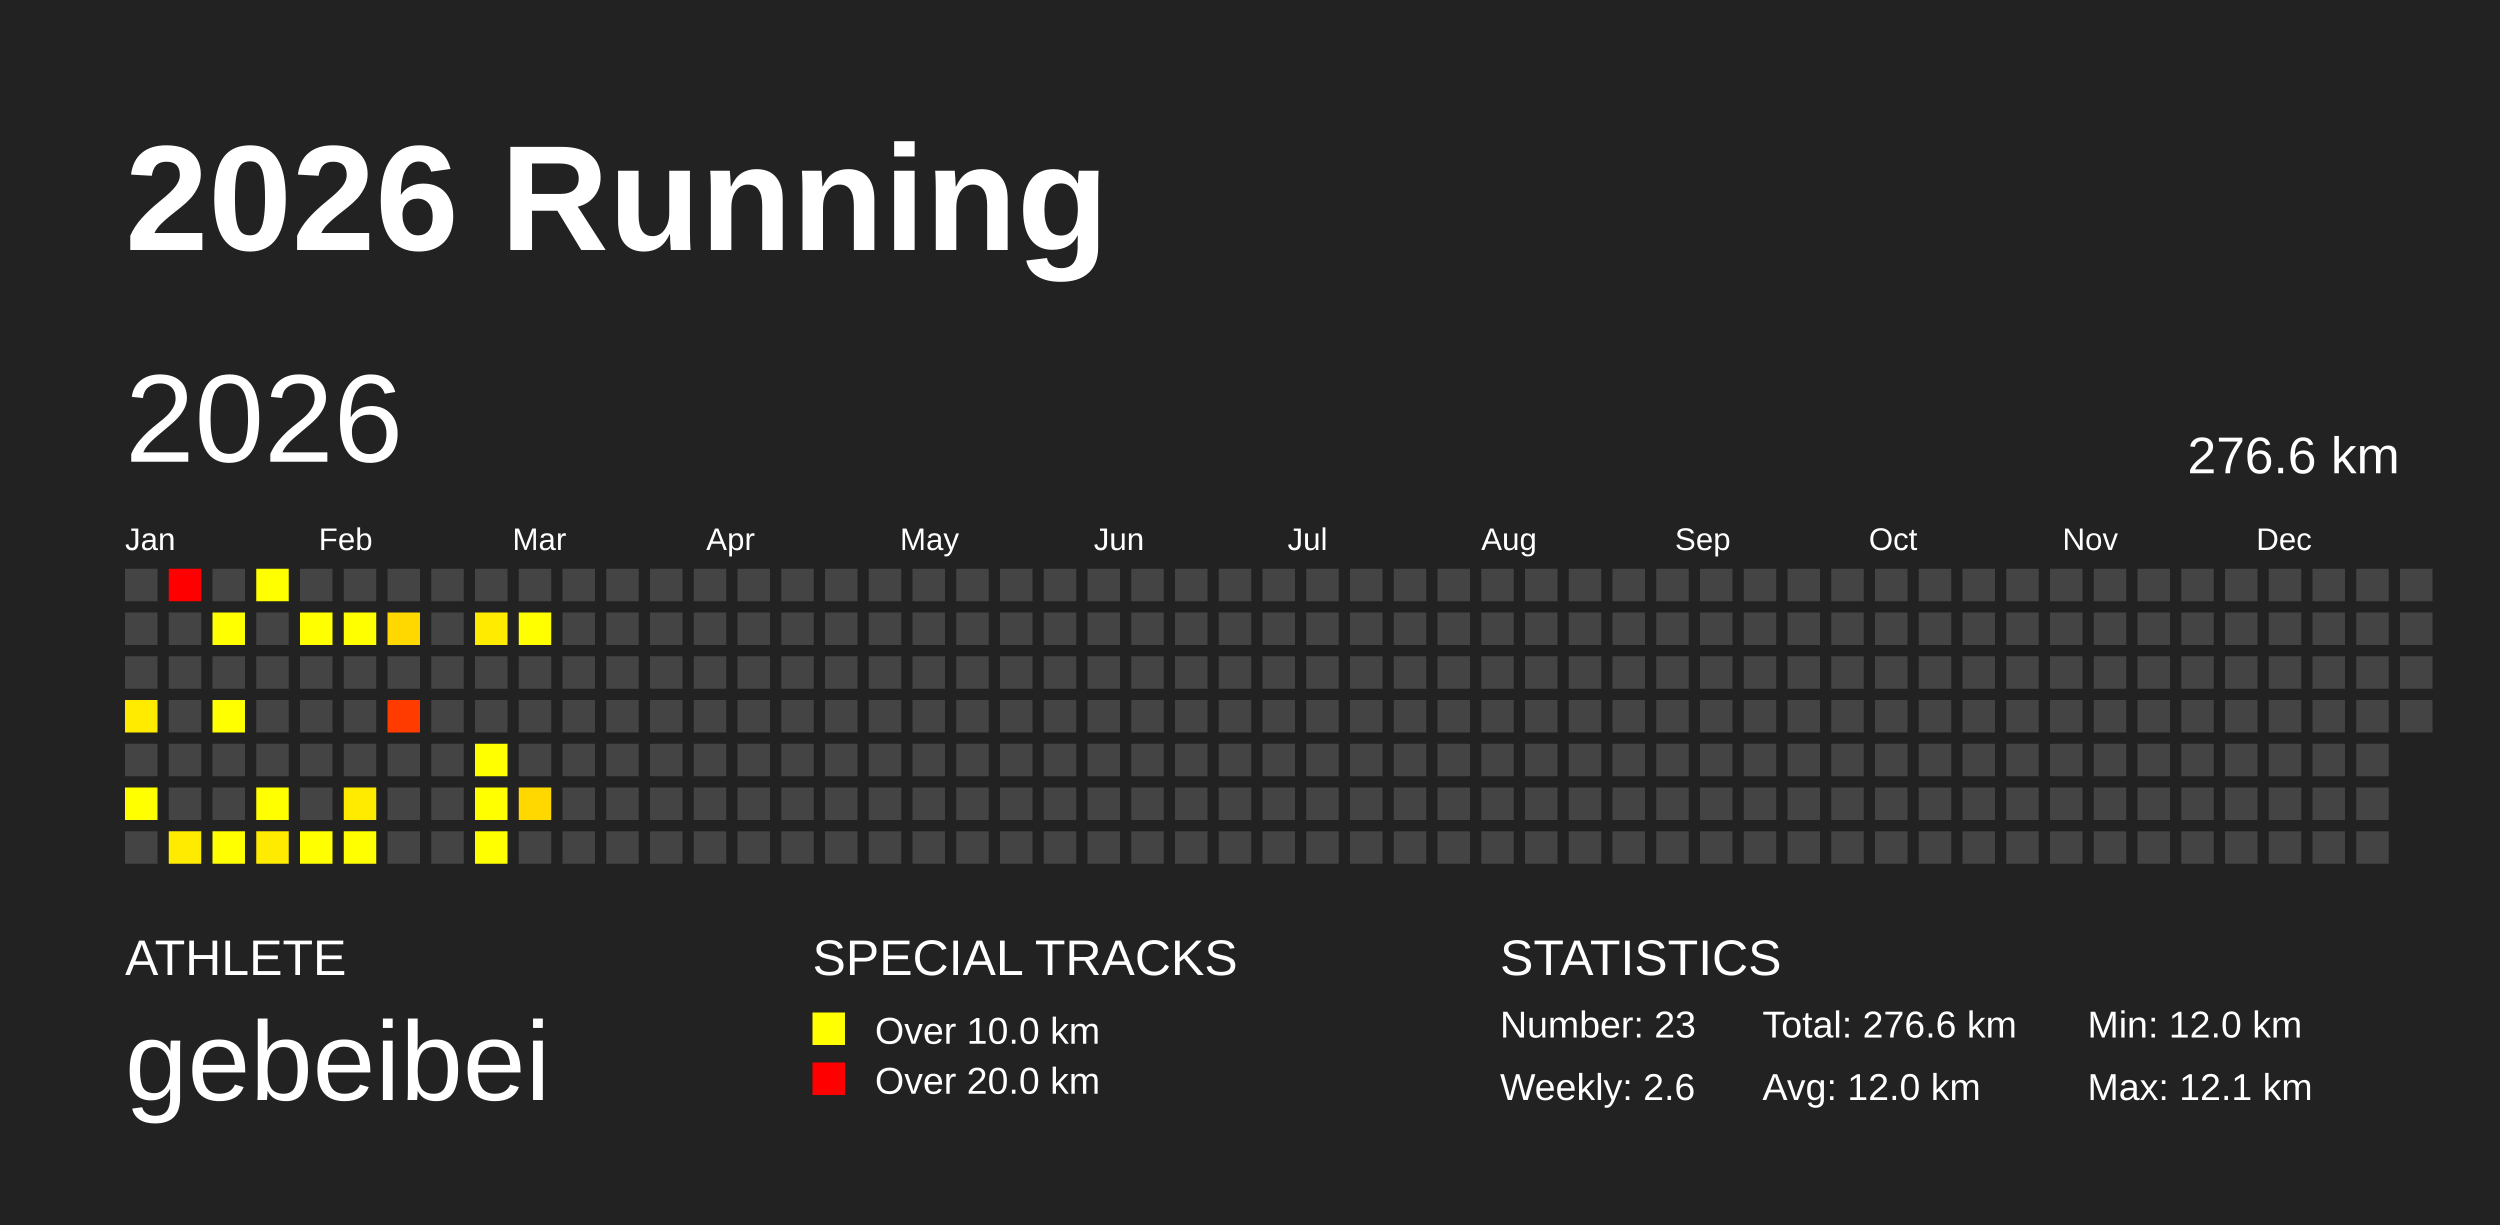
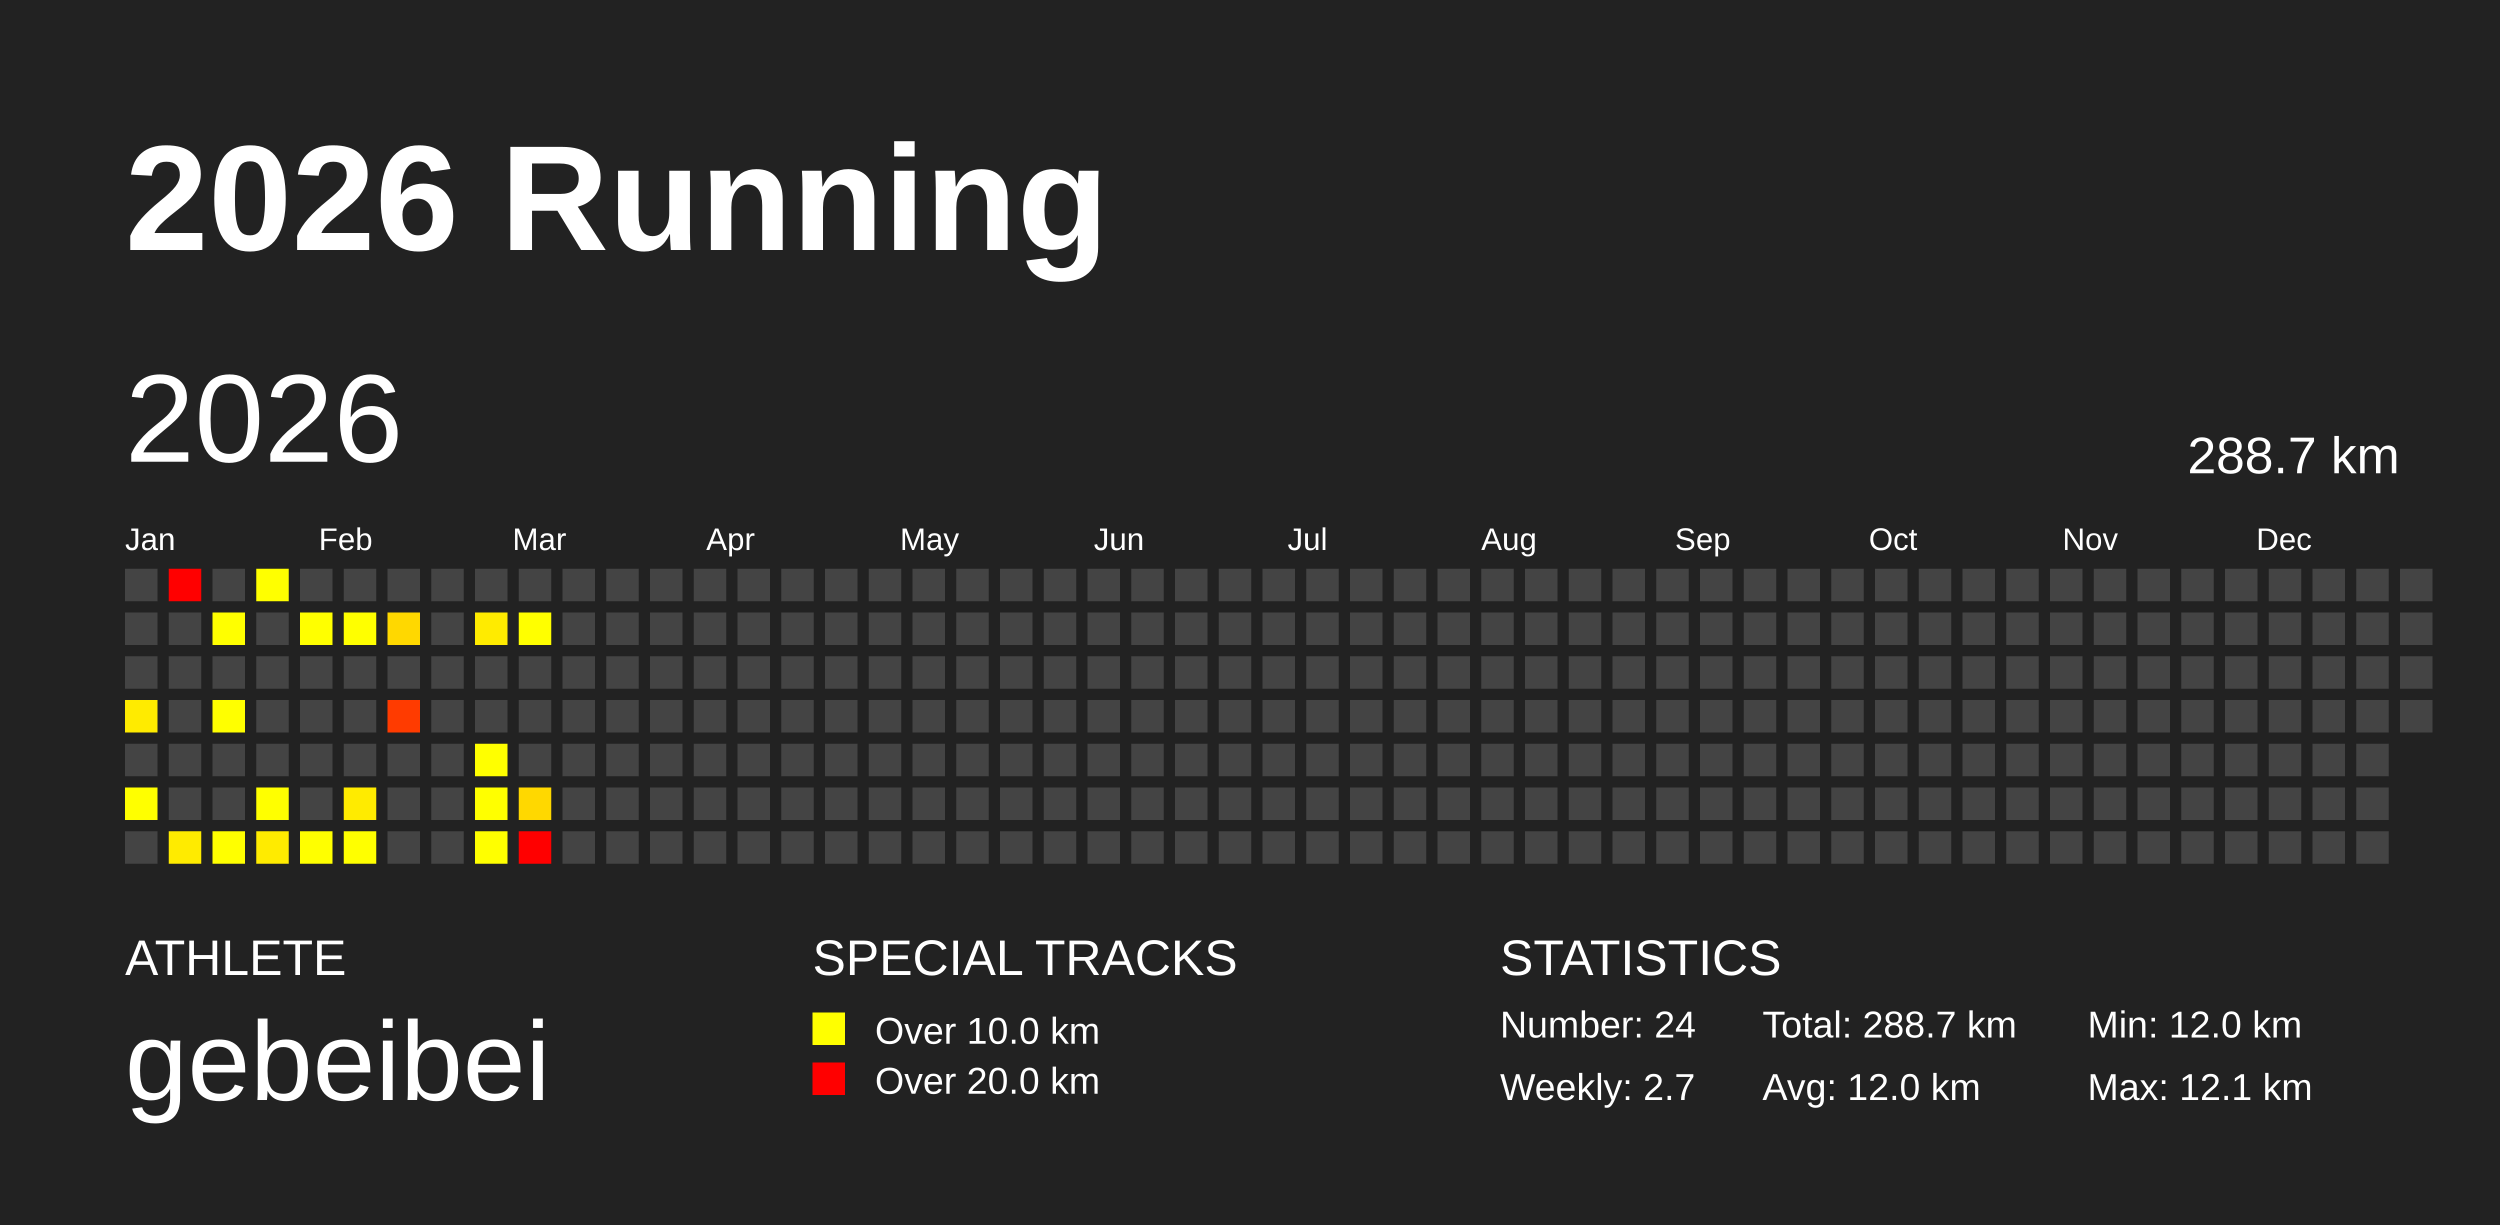
<svg xmlns="http://www.w3.org/2000/svg" baseProfile="full" height="98mm" version="1.1" viewBox="0,0,200,98" width="200mm">
  <defs />
  <rect fill="#222222" height="98" width="200" x="0" y="0" />
  <text fill="#FFFFFF" style="font-size:12px; font-family:Arial; font-weight:bold;" x="10" y="20">2026 Running</text>
  <text fill="#FFFFFF" style="font-size:4px; font-family:Arial" x="10" y="78">ATHLETE</text>
  <text fill="#FFFFFF" style="font-size:9px; font-family:Arial" x="10" y="88">gebeibei</text>
  <text fill="#FFFFFF" style="font-size:4px; font-family:Arial" x="65" y="78">SPECIAL TRACKS</text>
  <rect fill="yellow" height="2.6" width="2.6" x="65" y="81" />
  <text fill="#FFFFFF" style="font-size:3px; font-family:Arial" x="70" y="83.5">Over 10.0 km</text>
  <rect fill="red" height="2.6" width="2.6" x="65" y="85" />
  <text fill="#FFFFFF" style="font-size:3px; font-family:Arial" x="70" y="87.5">Over 20.0 km</text>
  <text fill="#FFFFFF" style="font-size:4px; font-family:Arial" x="120" y="78">STATISTICS</text>
-   <text fill="#FFFFFF" style="font-size:3px; font-family:Arial" x="120" y="83">Number: 23</text>
-   <text fill="#FFFFFF" style="font-size:3px; font-family:Arial" x="120" y="88">Weekly: 2.6</text>
-   <text fill="#FFFFFF" style="font-size:3px; font-family:Arial" x="141" y="83">Total: 276.6 km</text>
+   <text fill="#FFFFFF" style="font-size:3px; font-family:Arial" x="120" y="83">Number: 24</text>
+   <text fill="#FFFFFF" style="font-size:3px; font-family:Arial" x="120" y="88">Weekly: 2.7</text>
+   <text fill="#FFFFFF" style="font-size:3px; font-family:Arial" x="141" y="83">Total: 288.7 km</text>
  <text fill="#FFFFFF" style="font-size:3px; font-family:Arial" x="141" y="88">Avg: 12.0 km</text>
  <text fill="#FFFFFF" style="font-size:3px; font-family:Arial" x="167" y="83">Min: 12.0 km</text>
  <text fill="#FFFFFF" style="font-size:3px; font-family:Arial" x="167" y="88">Max: 12.1 km</text>
  <text dominant-baseline="hanging" fill="#FFFFFF" style="font-size:10.0px; font-family:Arial;" x="10" y="30">2026</text>
-   <text dominant-baseline="hanging" fill="#FFFFFF" style="font-size:4.125px; font-family:Arial;" x="175" y="35">276.6 km</text>
+   <text dominant-baseline="hanging" fill="#FFFFFF" style="font-size:4.125px; font-family:Arial;" x="175" y="35">288.7 km</text>
  <text fill="#FFFFFF" style="font-size:2.5px; font-family:Arial" x="10.0" y="44">Jan</text>
  <text fill="#FFFFFF" style="font-size:2.5px; font-family:Arial" x="25.5" y="44">Feb</text>
  <text fill="#FFFFFF" style="font-size:2.5px; font-family:Arial" x="41.0" y="44">Mar</text>
  <text fill="#FFFFFF" style="font-size:2.5px; font-family:Arial" x="56.5" y="44">Apr</text>
  <text fill="#FFFFFF" style="font-size:2.5px; font-family:Arial" x="72.0" y="44">May</text>
  <text fill="#FFFFFF" style="font-size:2.5px; font-family:Arial" x="87.5" y="44">Jun</text>
  <text fill="#FFFFFF" style="font-size:2.5px; font-family:Arial" x="103.0" y="44">Jul</text>
  <text fill="#FFFFFF" style="font-size:2.5px; font-family:Arial" x="118.5" y="44">Aug</text>
  <text fill="#FFFFFF" style="font-size:2.5px; font-family:Arial" x="134.0" y="44">Sep</text>
  <text fill="#FFFFFF" style="font-size:2.5px; font-family:Arial" x="149.5" y="44">Oct</text>
  <text fill="#FFFFFF" style="font-size:2.5px; font-family:Arial" x="165.0" y="44">Nov</text>
  <text fill="#FFFFFF" style="font-size:2.5px; font-family:Arial" x="180.5" y="44">Dec</text>
  <rect fill="#444444" height="2.6" width="2.6" x="10.0" y="45.5" />
  <rect fill="#444444" height="2.6" width="2.6" x="10.0" y="49.0" />
  <rect fill="#444444" height="2.6" width="2.6" x="10.0" y="52.5" />
  <rect fill="#ffeb00" height="2.6" width="2.6" x="10.0" y="56.0" />
  <rect fill="#444444" height="2.6" width="2.6" x="10.0" y="59.5" />
  <rect fill="#ffff00" height="2.6" width="2.6" x="10.0" y="63.0" />
  <rect fill="#444444" height="2.6" width="2.6" x="10.0" y="66.5" />
  <rect fill="#ff0000" height="2.6" width="2.6" x="13.5" y="45.5" />
  <rect fill="#444444" height="2.6" width="2.6" x="13.5" y="49.0" />
  <rect fill="#444444" height="2.6" width="2.6" x="13.5" y="52.5" />
  <rect fill="#444444" height="2.6" width="2.6" x="13.5" y="56.0" />
  <rect fill="#444444" height="2.6" width="2.6" x="13.5" y="59.5" />
  <rect fill="#444444" height="2.6" width="2.6" x="13.5" y="63.0" />
  <rect fill="#ffeb00" height="2.6" width="2.6" x="13.5" y="66.5" />
  <rect fill="#444444" height="2.6" width="2.6" x="17.0" y="45.5" />
  <rect fill="#ffff00" height="2.6" width="2.6" x="17.0" y="49.0" />
  <rect fill="#444444" height="2.6" width="2.6" x="17.0" y="52.5" />
  <rect fill="#ffff00" height="2.6" width="2.6" x="17.0" y="56.0" />
  <rect fill="#444444" height="2.6" width="2.6" x="17.0" y="59.5" />
  <rect fill="#444444" height="2.6" width="2.6" x="17.0" y="63.0" />
  <rect fill="#ffff00" height="2.6" width="2.6" x="17.0" y="66.5" />
  <rect fill="#ffff00" height="2.6" width="2.6" x="20.5" y="45.5" />
  <rect fill="#444444" height="2.6" width="2.6" x="20.5" y="49.0" />
  <rect fill="#444444" height="2.6" width="2.6" x="20.5" y="52.5" />
  <rect fill="#444444" height="2.6" width="2.6" x="20.5" y="56.0" />
  <rect fill="#444444" height="2.6" width="2.6" x="20.5" y="59.5" />
  <rect fill="#ffff00" height="2.6" width="2.6" x="20.5" y="63.0" />
  <rect fill="#ffeb00" height="2.6" width="2.6" x="20.5" y="66.5" />
  <rect fill="#444444" height="2.6" width="2.6" x="24.0" y="45.5" />
  <rect fill="#ffff00" height="2.6" width="2.6" x="24.0" y="49.0" />
  <rect fill="#444444" height="2.6" width="2.6" x="24.0" y="52.5" />
  <rect fill="#444444" height="2.6" width="2.6" x="24.0" y="56.0" />
  <rect fill="#444444" height="2.6" width="2.6" x="24.0" y="59.5" />
  <rect fill="#444444" height="2.6" width="2.6" x="24.0" y="63.0" />
  <rect fill="#ffff00" height="2.6" width="2.6" x="24.0" y="66.5" />
  <rect fill="#444444" height="2.6" width="2.6" x="27.5" y="45.5" />
  <rect fill="#ffff00" height="2.6" width="2.6" x="27.5" y="49.0" />
  <rect fill="#444444" height="2.6" width="2.6" x="27.5" y="52.5" />
  <rect fill="#444444" height="2.6" width="2.6" x="27.5" y="56.0" />
  <rect fill="#444444" height="2.6" width="2.6" x="27.5" y="59.5" />
  <rect fill="#ffeb00" height="2.6" width="2.6" x="27.5" y="63.0" />
  <rect fill="#ffff00" height="2.6" width="2.6" x="27.5" y="66.5" />
  <rect fill="#444444" height="2.6" width="2.6" x="31.0" y="45.5" />
  <rect fill="#ffd800" height="2.6" width="2.6" x="31.0" y="49.0" />
  <rect fill="#444444" height="2.6" width="2.6" x="31.0" y="52.5" />
  <rect fill="#ff3b00" height="2.6" width="2.6" x="31.0" y="56.0" />
  <rect fill="#444444" height="2.6" width="2.6" x="31.0" y="59.5" />
  <rect fill="#444444" height="2.6" width="2.6" x="31.0" y="63.0" />
  <rect fill="#444444" height="2.6" width="2.6" x="31.0" y="66.5" />
  <rect fill="#444444" height="2.6" width="2.6" x="34.5" y="45.5" />
  <rect fill="#444444" height="2.6" width="2.6" x="34.5" y="49.0" />
  <rect fill="#444444" height="2.6" width="2.6" x="34.5" y="52.5" />
  <rect fill="#444444" height="2.6" width="2.6" x="34.5" y="56.0" />
  <rect fill="#444444" height="2.6" width="2.6" x="34.5" y="59.5" />
  <rect fill="#444444" height="2.6" width="2.6" x="34.5" y="63.0" />
  <rect fill="#444444" height="2.6" width="2.6" x="34.5" y="66.5" />
  <rect fill="#444444" height="2.6" width="2.6" x="38.0" y="45.5" />
  <rect fill="#ffeb00" height="2.6" width="2.6" x="38.0" y="49.0" />
  <rect fill="#444444" height="2.6" width="2.6" x="38.0" y="52.5" />
  <rect fill="#444444" height="2.6" width="2.6" x="38.0" y="56.0" />
  <rect fill="#ffff00" height="2.6" width="2.6" x="38.0" y="59.5" />
  <rect fill="#ffff00" height="2.6" width="2.6" x="38.0" y="63.0" />
  <rect fill="#ffff00" height="2.6" width="2.6" x="38.0" y="66.5" />
  <rect fill="#444444" height="2.6" width="2.6" x="41.5" y="45.5" />
  <rect fill="#ffff00" height="2.6" width="2.6" x="41.5" y="49.0" />
  <rect fill="#444444" height="2.6" width="2.6" x="41.5" y="52.5" />
  <rect fill="#444444" height="2.6" width="2.6" x="41.5" y="56.0" />
  <rect fill="#444444" height="2.6" width="2.6" x="41.5" y="59.5" />
  <rect fill="#ffd800" height="2.6" width="2.6" x="41.5" y="63.0" />
-   <rect fill="#444444" height="2.6" width="2.6" x="41.5" y="66.5" />
+   <rect fill="#ff0000" height="2.6" width="2.6" x="41.5" y="66.5" />
  <rect fill="#444444" height="2.6" width="2.6" x="45.0" y="45.5" />
  <rect fill="#444444" height="2.6" width="2.6" x="45.0" y="49.0" />
  <rect fill="#444444" height="2.6" width="2.6" x="45.0" y="52.5" />
  <rect fill="#444444" height="2.6" width="2.6" x="45.0" y="56.0" />
  <rect fill="#444444" height="2.6" width="2.6" x="45.0" y="59.5" />
  <rect fill="#444444" height="2.6" width="2.6" x="45.0" y="63.0" />
  <rect fill="#444444" height="2.6" width="2.6" x="45.0" y="66.5" />
  <rect fill="#444444" height="2.6" width="2.6" x="48.5" y="45.5" />
  <rect fill="#444444" height="2.6" width="2.6" x="48.5" y="49.0" />
  <rect fill="#444444" height="2.6" width="2.6" x="48.5" y="52.5" />
  <rect fill="#444444" height="2.6" width="2.6" x="48.5" y="56.0" />
  <rect fill="#444444" height="2.6" width="2.6" x="48.5" y="59.5" />
  <rect fill="#444444" height="2.6" width="2.6" x="48.5" y="63.0" />
  <rect fill="#444444" height="2.6" width="2.6" x="48.5" y="66.5" />
  <rect fill="#444444" height="2.6" width="2.6" x="52.0" y="45.5" />
  <rect fill="#444444" height="2.6" width="2.6" x="52.0" y="49.0" />
  <rect fill="#444444" height="2.6" width="2.6" x="52.0" y="52.5" />
  <rect fill="#444444" height="2.6" width="2.6" x="52.0" y="56.0" />
  <rect fill="#444444" height="2.6" width="2.6" x="52.0" y="59.5" />
  <rect fill="#444444" height="2.6" width="2.6" x="52.0" y="63.0" />
  <rect fill="#444444" height="2.6" width="2.6" x="52.0" y="66.5" />
  <rect fill="#444444" height="2.6" width="2.6" x="55.5" y="45.5" />
  <rect fill="#444444" height="2.6" width="2.6" x="55.5" y="49.0" />
  <rect fill="#444444" height="2.6" width="2.6" x="55.5" y="52.5" />
  <rect fill="#444444" height="2.6" width="2.6" x="55.5" y="56.0" />
  <rect fill="#444444" height="2.6" width="2.6" x="55.5" y="59.5" />
  <rect fill="#444444" height="2.6" width="2.6" x="55.5" y="63.0" />
  <rect fill="#444444" height="2.6" width="2.6" x="55.5" y="66.5" />
  <rect fill="#444444" height="2.6" width="2.6" x="59.0" y="45.5" />
  <rect fill="#444444" height="2.6" width="2.6" x="59.0" y="49.0" />
  <rect fill="#444444" height="2.6" width="2.6" x="59.0" y="52.5" />
  <rect fill="#444444" height="2.6" width="2.6" x="59.0" y="56.0" />
  <rect fill="#444444" height="2.6" width="2.6" x="59.0" y="59.5" />
  <rect fill="#444444" height="2.6" width="2.6" x="59.0" y="63.0" />
  <rect fill="#444444" height="2.6" width="2.6" x="59.0" y="66.5" />
  <rect fill="#444444" height="2.6" width="2.6" x="62.5" y="45.5" />
  <rect fill="#444444" height="2.6" width="2.6" x="62.5" y="49.0" />
  <rect fill="#444444" height="2.6" width="2.6" x="62.5" y="52.5" />
  <rect fill="#444444" height="2.6" width="2.6" x="62.5" y="56.0" />
  <rect fill="#444444" height="2.6" width="2.6" x="62.5" y="59.5" />
  <rect fill="#444444" height="2.6" width="2.6" x="62.5" y="63.0" />
  <rect fill="#444444" height="2.6" width="2.6" x="62.5" y="66.5" />
  <rect fill="#444444" height="2.6" width="2.6" x="66.0" y="45.5" />
  <rect fill="#444444" height="2.6" width="2.6" x="66.0" y="49.0" />
  <rect fill="#444444" height="2.6" width="2.6" x="66.0" y="52.5" />
  <rect fill="#444444" height="2.6" width="2.6" x="66.0" y="56.0" />
  <rect fill="#444444" height="2.6" width="2.6" x="66.0" y="59.5" />
  <rect fill="#444444" height="2.6" width="2.6" x="66.0" y="63.0" />
  <rect fill="#444444" height="2.6" width="2.6" x="66.0" y="66.5" />
  <rect fill="#444444" height="2.6" width="2.6" x="69.5" y="45.5" />
  <rect fill="#444444" height="2.6" width="2.6" x="69.5" y="49.0" />
  <rect fill="#444444" height="2.6" width="2.6" x="69.5" y="52.5" />
  <rect fill="#444444" height="2.6" width="2.6" x="69.5" y="56.0" />
  <rect fill="#444444" height="2.6" width="2.6" x="69.5" y="59.5" />
  <rect fill="#444444" height="2.6" width="2.6" x="69.5" y="63.0" />
  <rect fill="#444444" height="2.6" width="2.6" x="69.5" y="66.5" />
  <rect fill="#444444" height="2.6" width="2.6" x="73.0" y="45.5" />
  <rect fill="#444444" height="2.6" width="2.6" x="73.0" y="49.0" />
  <rect fill="#444444" height="2.6" width="2.6" x="73.0" y="52.5" />
  <rect fill="#444444" height="2.6" width="2.6" x="73.0" y="56.0" />
  <rect fill="#444444" height="2.6" width="2.6" x="73.0" y="59.5" />
  <rect fill="#444444" height="2.6" width="2.6" x="73.0" y="63.0" />
  <rect fill="#444444" height="2.6" width="2.6" x="73.0" y="66.5" />
  <rect fill="#444444" height="2.6" width="2.6" x="76.5" y="45.5" />
  <rect fill="#444444" height="2.6" width="2.6" x="76.5" y="49.0" />
  <rect fill="#444444" height="2.6" width="2.6" x="76.5" y="52.5" />
  <rect fill="#444444" height="2.6" width="2.6" x="76.5" y="56.0" />
  <rect fill="#444444" height="2.6" width="2.6" x="76.5" y="59.5" />
  <rect fill="#444444" height="2.6" width="2.6" x="76.5" y="63.0" />
  <rect fill="#444444" height="2.6" width="2.6" x="76.5" y="66.5" />
  <rect fill="#444444" height="2.6" width="2.6" x="80.0" y="45.5" />
  <rect fill="#444444" height="2.6" width="2.6" x="80.0" y="49.0" />
  <rect fill="#444444" height="2.6" width="2.6" x="80.0" y="52.5" />
  <rect fill="#444444" height="2.6" width="2.6" x="80.0" y="56.0" />
  <rect fill="#444444" height="2.6" width="2.6" x="80.0" y="59.5" />
  <rect fill="#444444" height="2.6" width="2.6" x="80.0" y="63.0" />
  <rect fill="#444444" height="2.6" width="2.6" x="80.0" y="66.5" />
  <rect fill="#444444" height="2.6" width="2.6" x="83.5" y="45.5" />
  <rect fill="#444444" height="2.6" width="2.6" x="83.5" y="49.0" />
  <rect fill="#444444" height="2.6" width="2.6" x="83.5" y="52.5" />
  <rect fill="#444444" height="2.6" width="2.6" x="83.5" y="56.0" />
  <rect fill="#444444" height="2.6" width="2.6" x="83.5" y="59.5" />
  <rect fill="#444444" height="2.6" width="2.6" x="83.5" y="63.0" />
  <rect fill="#444444" height="2.6" width="2.6" x="83.5" y="66.5" />
  <rect fill="#444444" height="2.6" width="2.6" x="87.0" y="45.5" />
  <rect fill="#444444" height="2.6" width="2.6" x="87.0" y="49.0" />
  <rect fill="#444444" height="2.6" width="2.6" x="87.0" y="52.5" />
  <rect fill="#444444" height="2.6" width="2.6" x="87.0" y="56.0" />
  <rect fill="#444444" height="2.6" width="2.6" x="87.0" y="59.5" />
  <rect fill="#444444" height="2.6" width="2.6" x="87.0" y="63.0" />
  <rect fill="#444444" height="2.6" width="2.6" x="87.0" y="66.5" />
  <rect fill="#444444" height="2.6" width="2.6" x="90.5" y="45.5" />
  <rect fill="#444444" height="2.6" width="2.6" x="90.5" y="49.0" />
  <rect fill="#444444" height="2.6" width="2.6" x="90.5" y="52.5" />
  <rect fill="#444444" height="2.6" width="2.6" x="90.5" y="56.0" />
  <rect fill="#444444" height="2.6" width="2.6" x="90.5" y="59.5" />
  <rect fill="#444444" height="2.6" width="2.6" x="90.5" y="63.0" />
  <rect fill="#444444" height="2.6" width="2.6" x="90.5" y="66.5" />
  <rect fill="#444444" height="2.6" width="2.6" x="94.0" y="45.5" />
  <rect fill="#444444" height="2.6" width="2.6" x="94.0" y="49.0" />
  <rect fill="#444444" height="2.6" width="2.6" x="94.0" y="52.5" />
  <rect fill="#444444" height="2.6" width="2.6" x="94.0" y="56.0" />
  <rect fill="#444444" height="2.6" width="2.6" x="94.0" y="59.5" />
  <rect fill="#444444" height="2.6" width="2.6" x="94.0" y="63.0" />
  <rect fill="#444444" height="2.6" width="2.6" x="94.0" y="66.5" />
  <rect fill="#444444" height="2.6" width="2.6" x="97.5" y="45.5" />
  <rect fill="#444444" height="2.6" width="2.6" x="97.5" y="49.0" />
  <rect fill="#444444" height="2.6" width="2.6" x="97.5" y="52.5" />
  <rect fill="#444444" height="2.6" width="2.6" x="97.5" y="56.0" />
  <rect fill="#444444" height="2.6" width="2.6" x="97.5" y="59.5" />
  <rect fill="#444444" height="2.6" width="2.6" x="97.5" y="63.0" />
  <rect fill="#444444" height="2.6" width="2.6" x="97.5" y="66.5" />
  <rect fill="#444444" height="2.6" width="2.6" x="101.0" y="45.5" />
  <rect fill="#444444" height="2.6" width="2.6" x="101.0" y="49.0" />
  <rect fill="#444444" height="2.6" width="2.6" x="101.0" y="52.5" />
  <rect fill="#444444" height="2.6" width="2.6" x="101.0" y="56.0" />
  <rect fill="#444444" height="2.6" width="2.6" x="101.0" y="59.5" />
  <rect fill="#444444" height="2.6" width="2.6" x="101.0" y="63.0" />
  <rect fill="#444444" height="2.6" width="2.6" x="101.0" y="66.5" />
  <rect fill="#444444" height="2.6" width="2.6" x="104.5" y="45.5" />
  <rect fill="#444444" height="2.6" width="2.6" x="104.5" y="49.0" />
  <rect fill="#444444" height="2.6" width="2.6" x="104.5" y="52.5" />
  <rect fill="#444444" height="2.6" width="2.6" x="104.5" y="56.0" />
  <rect fill="#444444" height="2.6" width="2.6" x="104.5" y="59.5" />
  <rect fill="#444444" height="2.6" width="2.6" x="104.5" y="63.0" />
  <rect fill="#444444" height="2.6" width="2.6" x="104.5" y="66.5" />
  <rect fill="#444444" height="2.6" width="2.6" x="108.0" y="45.5" />
  <rect fill="#444444" height="2.6" width="2.6" x="108.0" y="49.0" />
  <rect fill="#444444" height="2.6" width="2.6" x="108.0" y="52.5" />
  <rect fill="#444444" height="2.6" width="2.6" x="108.0" y="56.0" />
  <rect fill="#444444" height="2.6" width="2.6" x="108.0" y="59.5" />
  <rect fill="#444444" height="2.6" width="2.6" x="108.0" y="63.0" />
  <rect fill="#444444" height="2.6" width="2.6" x="108.0" y="66.5" />
  <rect fill="#444444" height="2.6" width="2.6" x="111.5" y="45.5" />
  <rect fill="#444444" height="2.6" width="2.6" x="111.5" y="49.0" />
  <rect fill="#444444" height="2.6" width="2.6" x="111.5" y="52.5" />
  <rect fill="#444444" height="2.6" width="2.6" x="111.5" y="56.0" />
  <rect fill="#444444" height="2.6" width="2.6" x="111.5" y="59.5" />
  <rect fill="#444444" height="2.6" width="2.6" x="111.5" y="63.0" />
  <rect fill="#444444" height="2.6" width="2.6" x="111.5" y="66.5" />
  <rect fill="#444444" height="2.6" width="2.6" x="115.0" y="45.5" />
  <rect fill="#444444" height="2.6" width="2.6" x="115.0" y="49.0" />
  <rect fill="#444444" height="2.6" width="2.6" x="115.0" y="52.5" />
  <rect fill="#444444" height="2.6" width="2.6" x="115.0" y="56.0" />
  <rect fill="#444444" height="2.6" width="2.6" x="115.0" y="59.5" />
  <rect fill="#444444" height="2.6" width="2.6" x="115.0" y="63.0" />
  <rect fill="#444444" height="2.6" width="2.6" x="115.0" y="66.5" />
  <rect fill="#444444" height="2.6" width="2.6" x="118.5" y="45.5" />
  <rect fill="#444444" height="2.6" width="2.6" x="118.5" y="49.0" />
  <rect fill="#444444" height="2.6" width="2.6" x="118.5" y="52.5" />
  <rect fill="#444444" height="2.6" width="2.6" x="118.5" y="56.0" />
  <rect fill="#444444" height="2.6" width="2.6" x="118.5" y="59.5" />
  <rect fill="#444444" height="2.6" width="2.6" x="118.5" y="63.0" />
  <rect fill="#444444" height="2.6" width="2.6" x="118.5" y="66.5" />
  <rect fill="#444444" height="2.6" width="2.6" x="122.0" y="45.5" />
  <rect fill="#444444" height="2.6" width="2.6" x="122.0" y="49.0" />
  <rect fill="#444444" height="2.6" width="2.6" x="122.0" y="52.5" />
  <rect fill="#444444" height="2.6" width="2.6" x="122.0" y="56.0" />
  <rect fill="#444444" height="2.6" width="2.6" x="122.0" y="59.5" />
  <rect fill="#444444" height="2.6" width="2.6" x="122.0" y="63.0" />
  <rect fill="#444444" height="2.6" width="2.6" x="122.0" y="66.5" />
  <rect fill="#444444" height="2.6" width="2.6" x="125.5" y="45.5" />
  <rect fill="#444444" height="2.6" width="2.6" x="125.5" y="49.0" />
  <rect fill="#444444" height="2.6" width="2.6" x="125.5" y="52.5" />
  <rect fill="#444444" height="2.6" width="2.6" x="125.5" y="56.0" />
  <rect fill="#444444" height="2.6" width="2.6" x="125.5" y="59.5" />
  <rect fill="#444444" height="2.6" width="2.6" x="125.5" y="63.0" />
  <rect fill="#444444" height="2.6" width="2.6" x="125.5" y="66.5" />
  <rect fill="#444444" height="2.6" width="2.6" x="129.0" y="45.5" />
  <rect fill="#444444" height="2.6" width="2.6" x="129.0" y="49.0" />
  <rect fill="#444444" height="2.6" width="2.6" x="129.0" y="52.5" />
  <rect fill="#444444" height="2.6" width="2.6" x="129.0" y="56.0" />
  <rect fill="#444444" height="2.6" width="2.6" x="129.0" y="59.5" />
  <rect fill="#444444" height="2.6" width="2.6" x="129.0" y="63.0" />
  <rect fill="#444444" height="2.6" width="2.6" x="129.0" y="66.5" />
  <rect fill="#444444" height="2.6" width="2.6" x="132.5" y="45.5" />
  <rect fill="#444444" height="2.6" width="2.6" x="132.5" y="49.0" />
  <rect fill="#444444" height="2.6" width="2.6" x="132.5" y="52.5" />
  <rect fill="#444444" height="2.6" width="2.6" x="132.5" y="56.0" />
  <rect fill="#444444" height="2.6" width="2.6" x="132.5" y="59.5" />
  <rect fill="#444444" height="2.6" width="2.6" x="132.5" y="63.0" />
  <rect fill="#444444" height="2.6" width="2.6" x="132.5" y="66.5" />
  <rect fill="#444444" height="2.6" width="2.6" x="136.0" y="45.5" />
  <rect fill="#444444" height="2.6" width="2.6" x="136.0" y="49.0" />
  <rect fill="#444444" height="2.6" width="2.6" x="136.0" y="52.5" />
  <rect fill="#444444" height="2.6" width="2.6" x="136.0" y="56.0" />
  <rect fill="#444444" height="2.6" width="2.6" x="136.0" y="59.5" />
  <rect fill="#444444" height="2.6" width="2.6" x="136.0" y="63.0" />
  <rect fill="#444444" height="2.6" width="2.6" x="136.0" y="66.5" />
  <rect fill="#444444" height="2.6" width="2.6" x="139.5" y="45.5" />
  <rect fill="#444444" height="2.6" width="2.6" x="139.5" y="49.0" />
  <rect fill="#444444" height="2.6" width="2.6" x="139.5" y="52.5" />
  <rect fill="#444444" height="2.6" width="2.6" x="139.5" y="56.0" />
  <rect fill="#444444" height="2.6" width="2.6" x="139.5" y="59.5" />
  <rect fill="#444444" height="2.6" width="2.6" x="139.5" y="63.0" />
  <rect fill="#444444" height="2.6" width="2.6" x="139.5" y="66.5" />
  <rect fill="#444444" height="2.6" width="2.6" x="143.0" y="45.5" />
  <rect fill="#444444" height="2.6" width="2.6" x="143.0" y="49.0" />
  <rect fill="#444444" height="2.6" width="2.6" x="143.0" y="52.5" />
  <rect fill="#444444" height="2.6" width="2.6" x="143.0" y="56.0" />
  <rect fill="#444444" height="2.6" width="2.6" x="143.0" y="59.5" />
  <rect fill="#444444" height="2.6" width="2.6" x="143.0" y="63.0" />
  <rect fill="#444444" height="2.6" width="2.6" x="143.0" y="66.5" />
  <rect fill="#444444" height="2.6" width="2.6" x="146.5" y="45.5" />
  <rect fill="#444444" height="2.6" width="2.6" x="146.5" y="49.0" />
  <rect fill="#444444" height="2.6" width="2.6" x="146.5" y="52.5" />
  <rect fill="#444444" height="2.6" width="2.6" x="146.5" y="56.0" />
  <rect fill="#444444" height="2.6" width="2.6" x="146.5" y="59.5" />
  <rect fill="#444444" height="2.6" width="2.6" x="146.5" y="63.0" />
  <rect fill="#444444" height="2.6" width="2.6" x="146.5" y="66.5" />
  <rect fill="#444444" height="2.6" width="2.6" x="150.0" y="45.5" />
  <rect fill="#444444" height="2.6" width="2.6" x="150.0" y="49.0" />
  <rect fill="#444444" height="2.6" width="2.6" x="150.0" y="52.5" />
  <rect fill="#444444" height="2.6" width="2.6" x="150.0" y="56.0" />
  <rect fill="#444444" height="2.6" width="2.6" x="150.0" y="59.5" />
  <rect fill="#444444" height="2.6" width="2.6" x="150.0" y="63.0" />
  <rect fill="#444444" height="2.6" width="2.6" x="150.0" y="66.5" />
  <rect fill="#444444" height="2.6" width="2.6" x="153.5" y="45.5" />
  <rect fill="#444444" height="2.6" width="2.6" x="153.5" y="49.0" />
  <rect fill="#444444" height="2.6" width="2.6" x="153.5" y="52.5" />
  <rect fill="#444444" height="2.6" width="2.6" x="153.5" y="56.0" />
  <rect fill="#444444" height="2.6" width="2.6" x="153.5" y="59.5" />
  <rect fill="#444444" height="2.6" width="2.6" x="153.5" y="63.0" />
  <rect fill="#444444" height="2.6" width="2.6" x="153.5" y="66.5" />
  <rect fill="#444444" height="2.6" width="2.6" x="157.0" y="45.5" />
  <rect fill="#444444" height="2.6" width="2.6" x="157.0" y="49.0" />
  <rect fill="#444444" height="2.6" width="2.6" x="157.0" y="52.5" />
  <rect fill="#444444" height="2.6" width="2.6" x="157.0" y="56.0" />
  <rect fill="#444444" height="2.6" width="2.6" x="157.0" y="59.5" />
  <rect fill="#444444" height="2.6" width="2.6" x="157.0" y="63.0" />
  <rect fill="#444444" height="2.6" width="2.6" x="157.0" y="66.5" />
  <rect fill="#444444" height="2.6" width="2.6" x="160.5" y="45.5" />
  <rect fill="#444444" height="2.6" width="2.6" x="160.5" y="49.0" />
  <rect fill="#444444" height="2.6" width="2.6" x="160.5" y="52.5" />
  <rect fill="#444444" height="2.6" width="2.6" x="160.5" y="56.0" />
  <rect fill="#444444" height="2.6" width="2.6" x="160.5" y="59.5" />
  <rect fill="#444444" height="2.6" width="2.6" x="160.5" y="63.0" />
  <rect fill="#444444" height="2.6" width="2.6" x="160.5" y="66.5" />
  <rect fill="#444444" height="2.6" width="2.6" x="164.0" y="45.5" />
  <rect fill="#444444" height="2.6" width="2.6" x="164.0" y="49.0" />
  <rect fill="#444444" height="2.6" width="2.6" x="164.0" y="52.5" />
  <rect fill="#444444" height="2.6" width="2.6" x="164.0" y="56.0" />
  <rect fill="#444444" height="2.6" width="2.6" x="164.0" y="59.5" />
  <rect fill="#444444" height="2.6" width="2.6" x="164.0" y="63.0" />
  <rect fill="#444444" height="2.6" width="2.6" x="164.0" y="66.5" />
  <rect fill="#444444" height="2.6" width="2.6" x="167.5" y="45.5" />
  <rect fill="#444444" height="2.6" width="2.6" x="167.5" y="49.0" />
  <rect fill="#444444" height="2.6" width="2.6" x="167.5" y="52.5" />
  <rect fill="#444444" height="2.6" width="2.6" x="167.5" y="56.0" />
  <rect fill="#444444" height="2.6" width="2.6" x="167.5" y="59.5" />
  <rect fill="#444444" height="2.6" width="2.6" x="167.5" y="63.0" />
  <rect fill="#444444" height="2.6" width="2.6" x="167.5" y="66.5" />
  <rect fill="#444444" height="2.6" width="2.6" x="171.0" y="45.5" />
  <rect fill="#444444" height="2.6" width="2.6" x="171.0" y="49.0" />
  <rect fill="#444444" height="2.6" width="2.6" x="171.0" y="52.5" />
  <rect fill="#444444" height="2.6" width="2.6" x="171.0" y="56.0" />
  <rect fill="#444444" height="2.6" width="2.6" x="171.0" y="59.5" />
  <rect fill="#444444" height="2.6" width="2.6" x="171.0" y="63.0" />
  <rect fill="#444444" height="2.6" width="2.6" x="171.0" y="66.5" />
  <rect fill="#444444" height="2.6" width="2.6" x="174.5" y="45.5" />
  <rect fill="#444444" height="2.6" width="2.6" x="174.5" y="49.0" />
  <rect fill="#444444" height="2.6" width="2.6" x="174.5" y="52.5" />
  <rect fill="#444444" height="2.6" width="2.6" x="174.5" y="56.0" />
  <rect fill="#444444" height="2.6" width="2.6" x="174.5" y="59.5" />
  <rect fill="#444444" height="2.6" width="2.6" x="174.5" y="63.0" />
  <rect fill="#444444" height="2.6" width="2.6" x="174.5" y="66.5" />
  <rect fill="#444444" height="2.6" width="2.6" x="178.0" y="45.5" />
  <rect fill="#444444" height="2.6" width="2.6" x="178.0" y="49.0" />
  <rect fill="#444444" height="2.6" width="2.6" x="178.0" y="52.5" />
  <rect fill="#444444" height="2.6" width="2.6" x="178.0" y="56.0" />
  <rect fill="#444444" height="2.6" width="2.6" x="178.0" y="59.5" />
  <rect fill="#444444" height="2.6" width="2.6" x="178.0" y="63.0" />
  <rect fill="#444444" height="2.6" width="2.6" x="178.0" y="66.5" />
  <rect fill="#444444" height="2.6" width="2.6" x="181.5" y="45.5" />
  <rect fill="#444444" height="2.6" width="2.6" x="181.5" y="49.0" />
  <rect fill="#444444" height="2.6" width="2.6" x="181.5" y="52.5" />
  <rect fill="#444444" height="2.6" width="2.6" x="181.5" y="56.0" />
  <rect fill="#444444" height="2.6" width="2.6" x="181.5" y="59.5" />
  <rect fill="#444444" height="2.6" width="2.6" x="181.5" y="63.0" />
  <rect fill="#444444" height="2.6" width="2.6" x="181.5" y="66.5" />
  <rect fill="#444444" height="2.6" width="2.6" x="185.0" y="45.5" />
  <rect fill="#444444" height="2.6" width="2.6" x="185.0" y="49.0" />
  <rect fill="#444444" height="2.6" width="2.6" x="185.0" y="52.5" />
  <rect fill="#444444" height="2.6" width="2.6" x="185.0" y="56.0" />
  <rect fill="#444444" height="2.6" width="2.6" x="185.0" y="59.5" />
  <rect fill="#444444" height="2.6" width="2.6" x="185.0" y="63.0" />
  <rect fill="#444444" height="2.6" width="2.6" x="185.0" y="66.5" />
  <rect fill="#444444" height="2.6" width="2.6" x="188.5" y="45.5" />
  <rect fill="#444444" height="2.6" width="2.6" x="188.5" y="49.0" />
  <rect fill="#444444" height="2.6" width="2.6" x="188.5" y="52.5" />
  <rect fill="#444444" height="2.6" width="2.6" x="188.5" y="56.0" />
  <rect fill="#444444" height="2.6" width="2.6" x="188.5" y="59.5" />
  <rect fill="#444444" height="2.6" width="2.6" x="188.5" y="63.0" />
  <rect fill="#444444" height="2.6" width="2.6" x="188.5" y="66.5" />
  <rect fill="#444444" height="2.6" width="2.6" x="192.0" y="45.5" />
  <rect fill="#444444" height="2.6" width="2.6" x="192.0" y="49.0" />
  <rect fill="#444444" height="2.6" width="2.6" x="192.0" y="52.5" />
  <rect fill="#444444" height="2.6" width="2.6" x="192.0" y="56.0" />
</svg>
